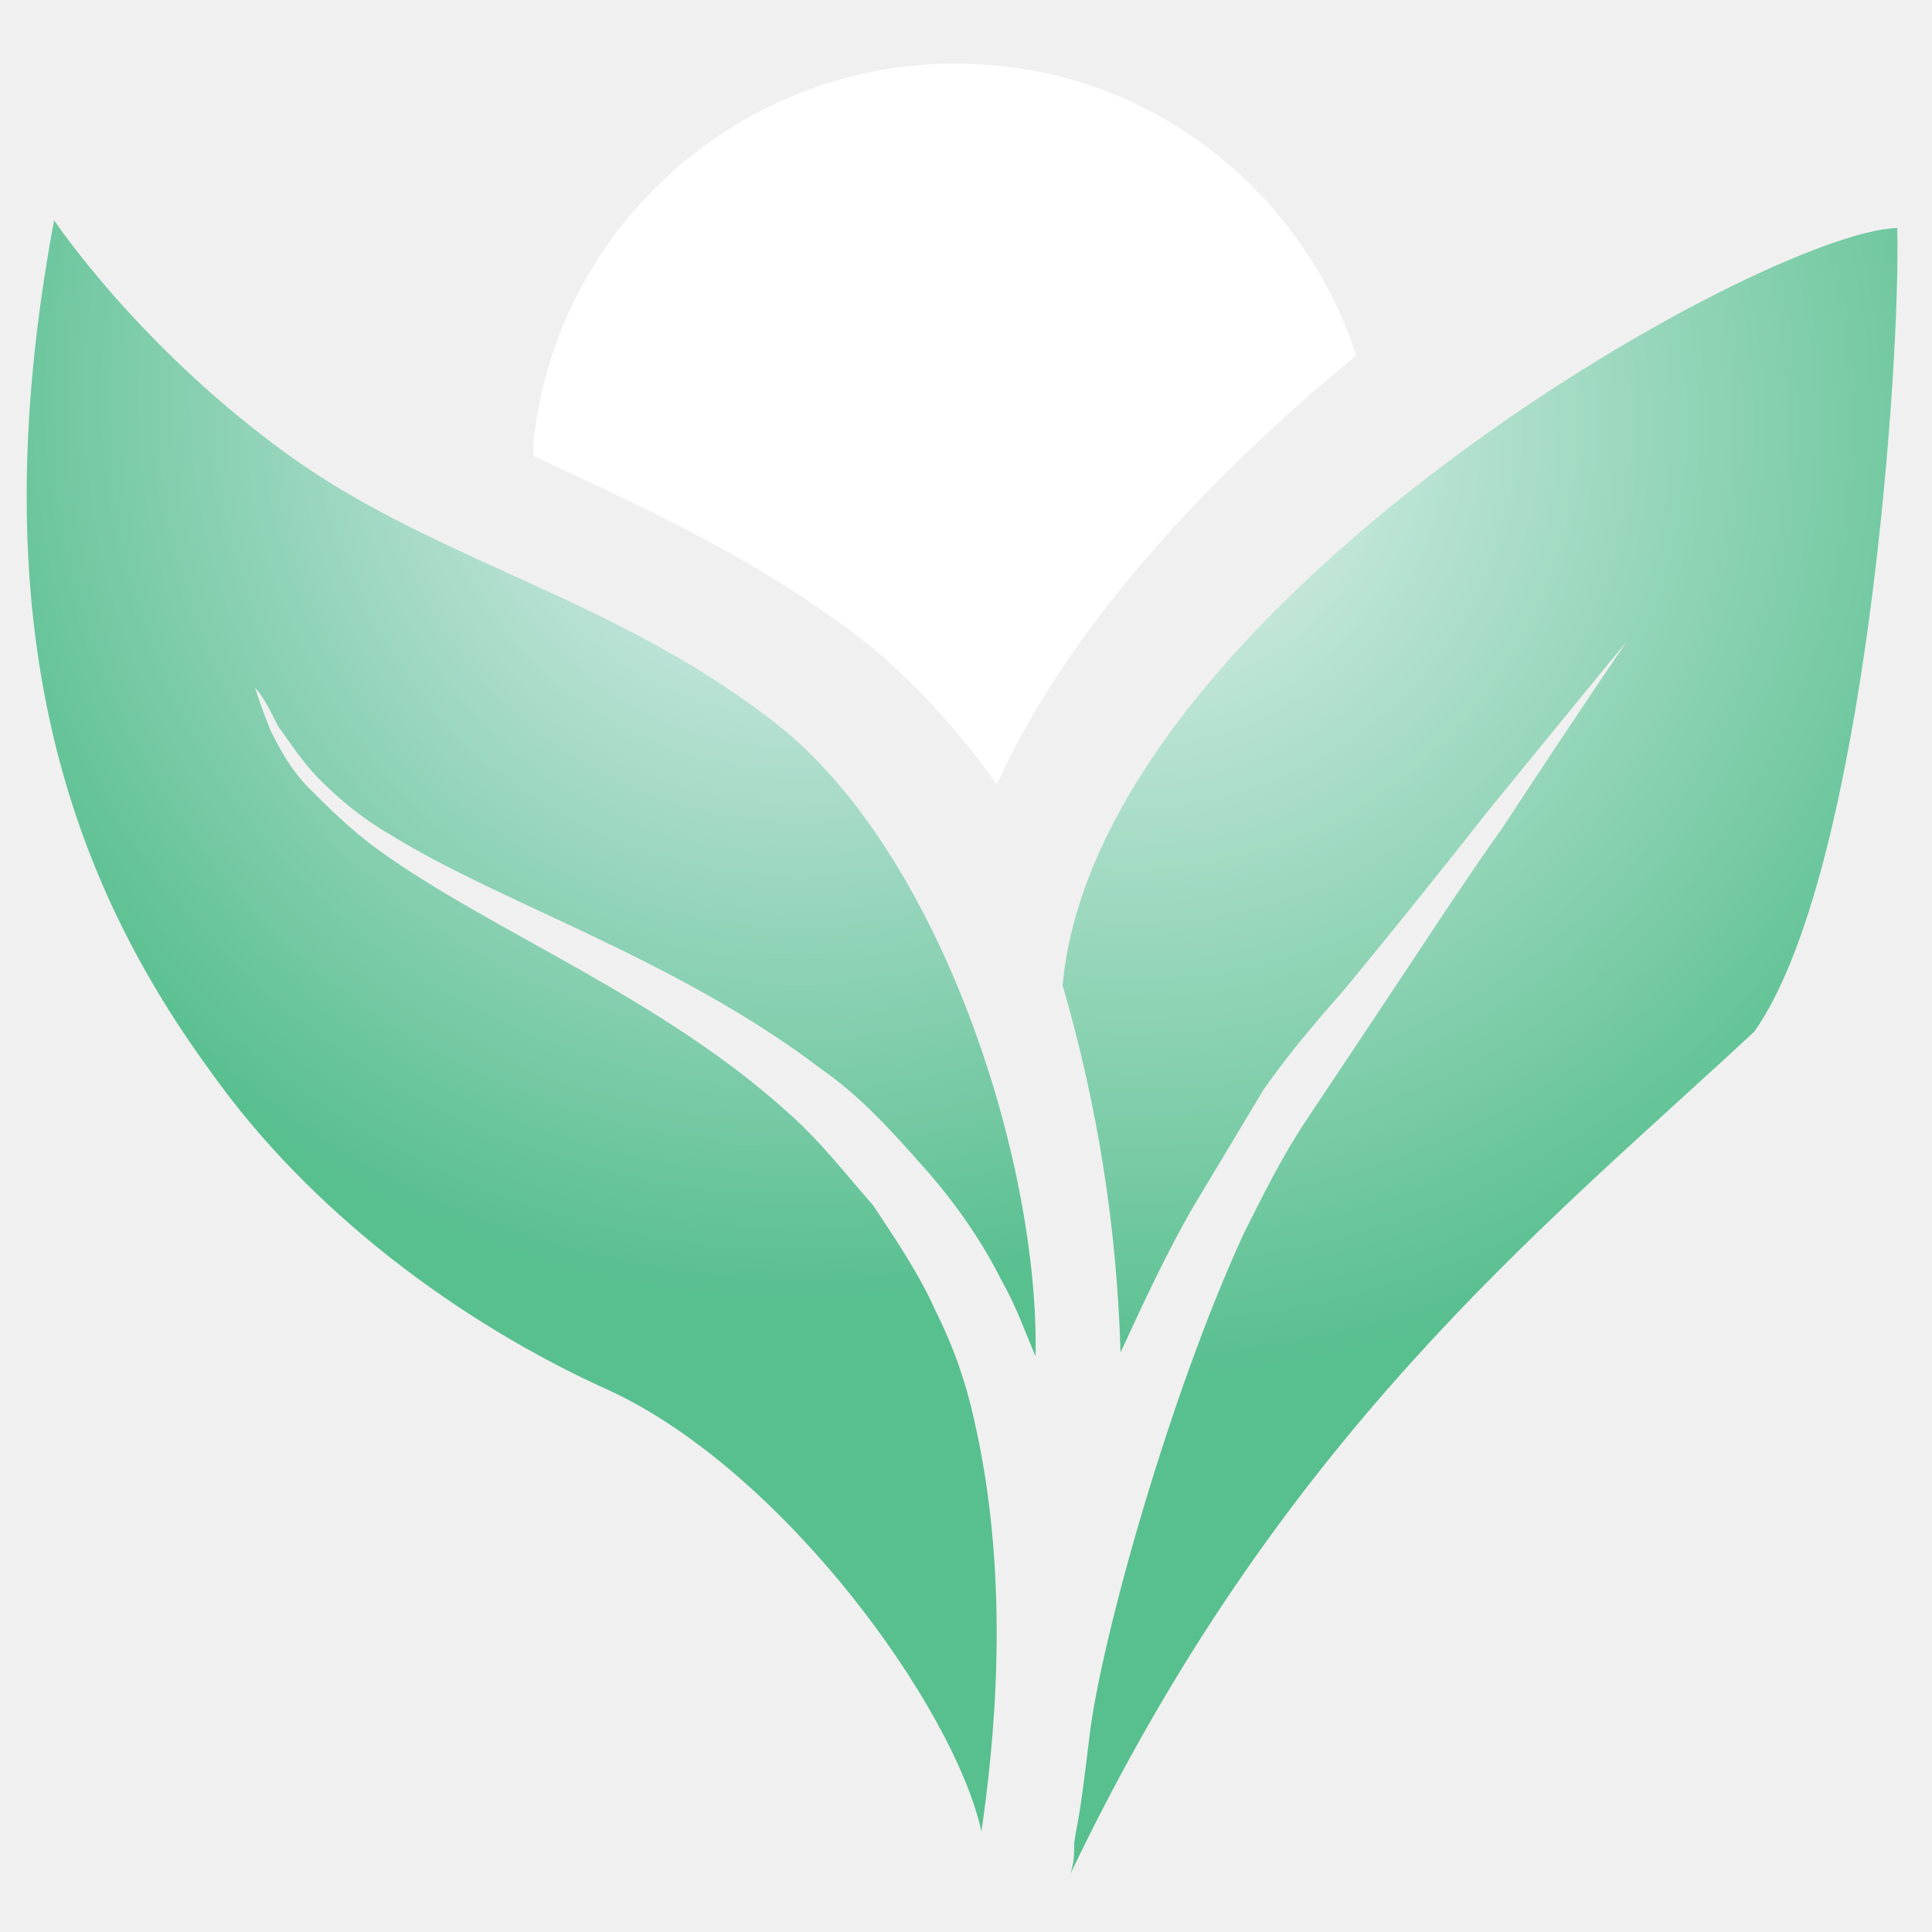
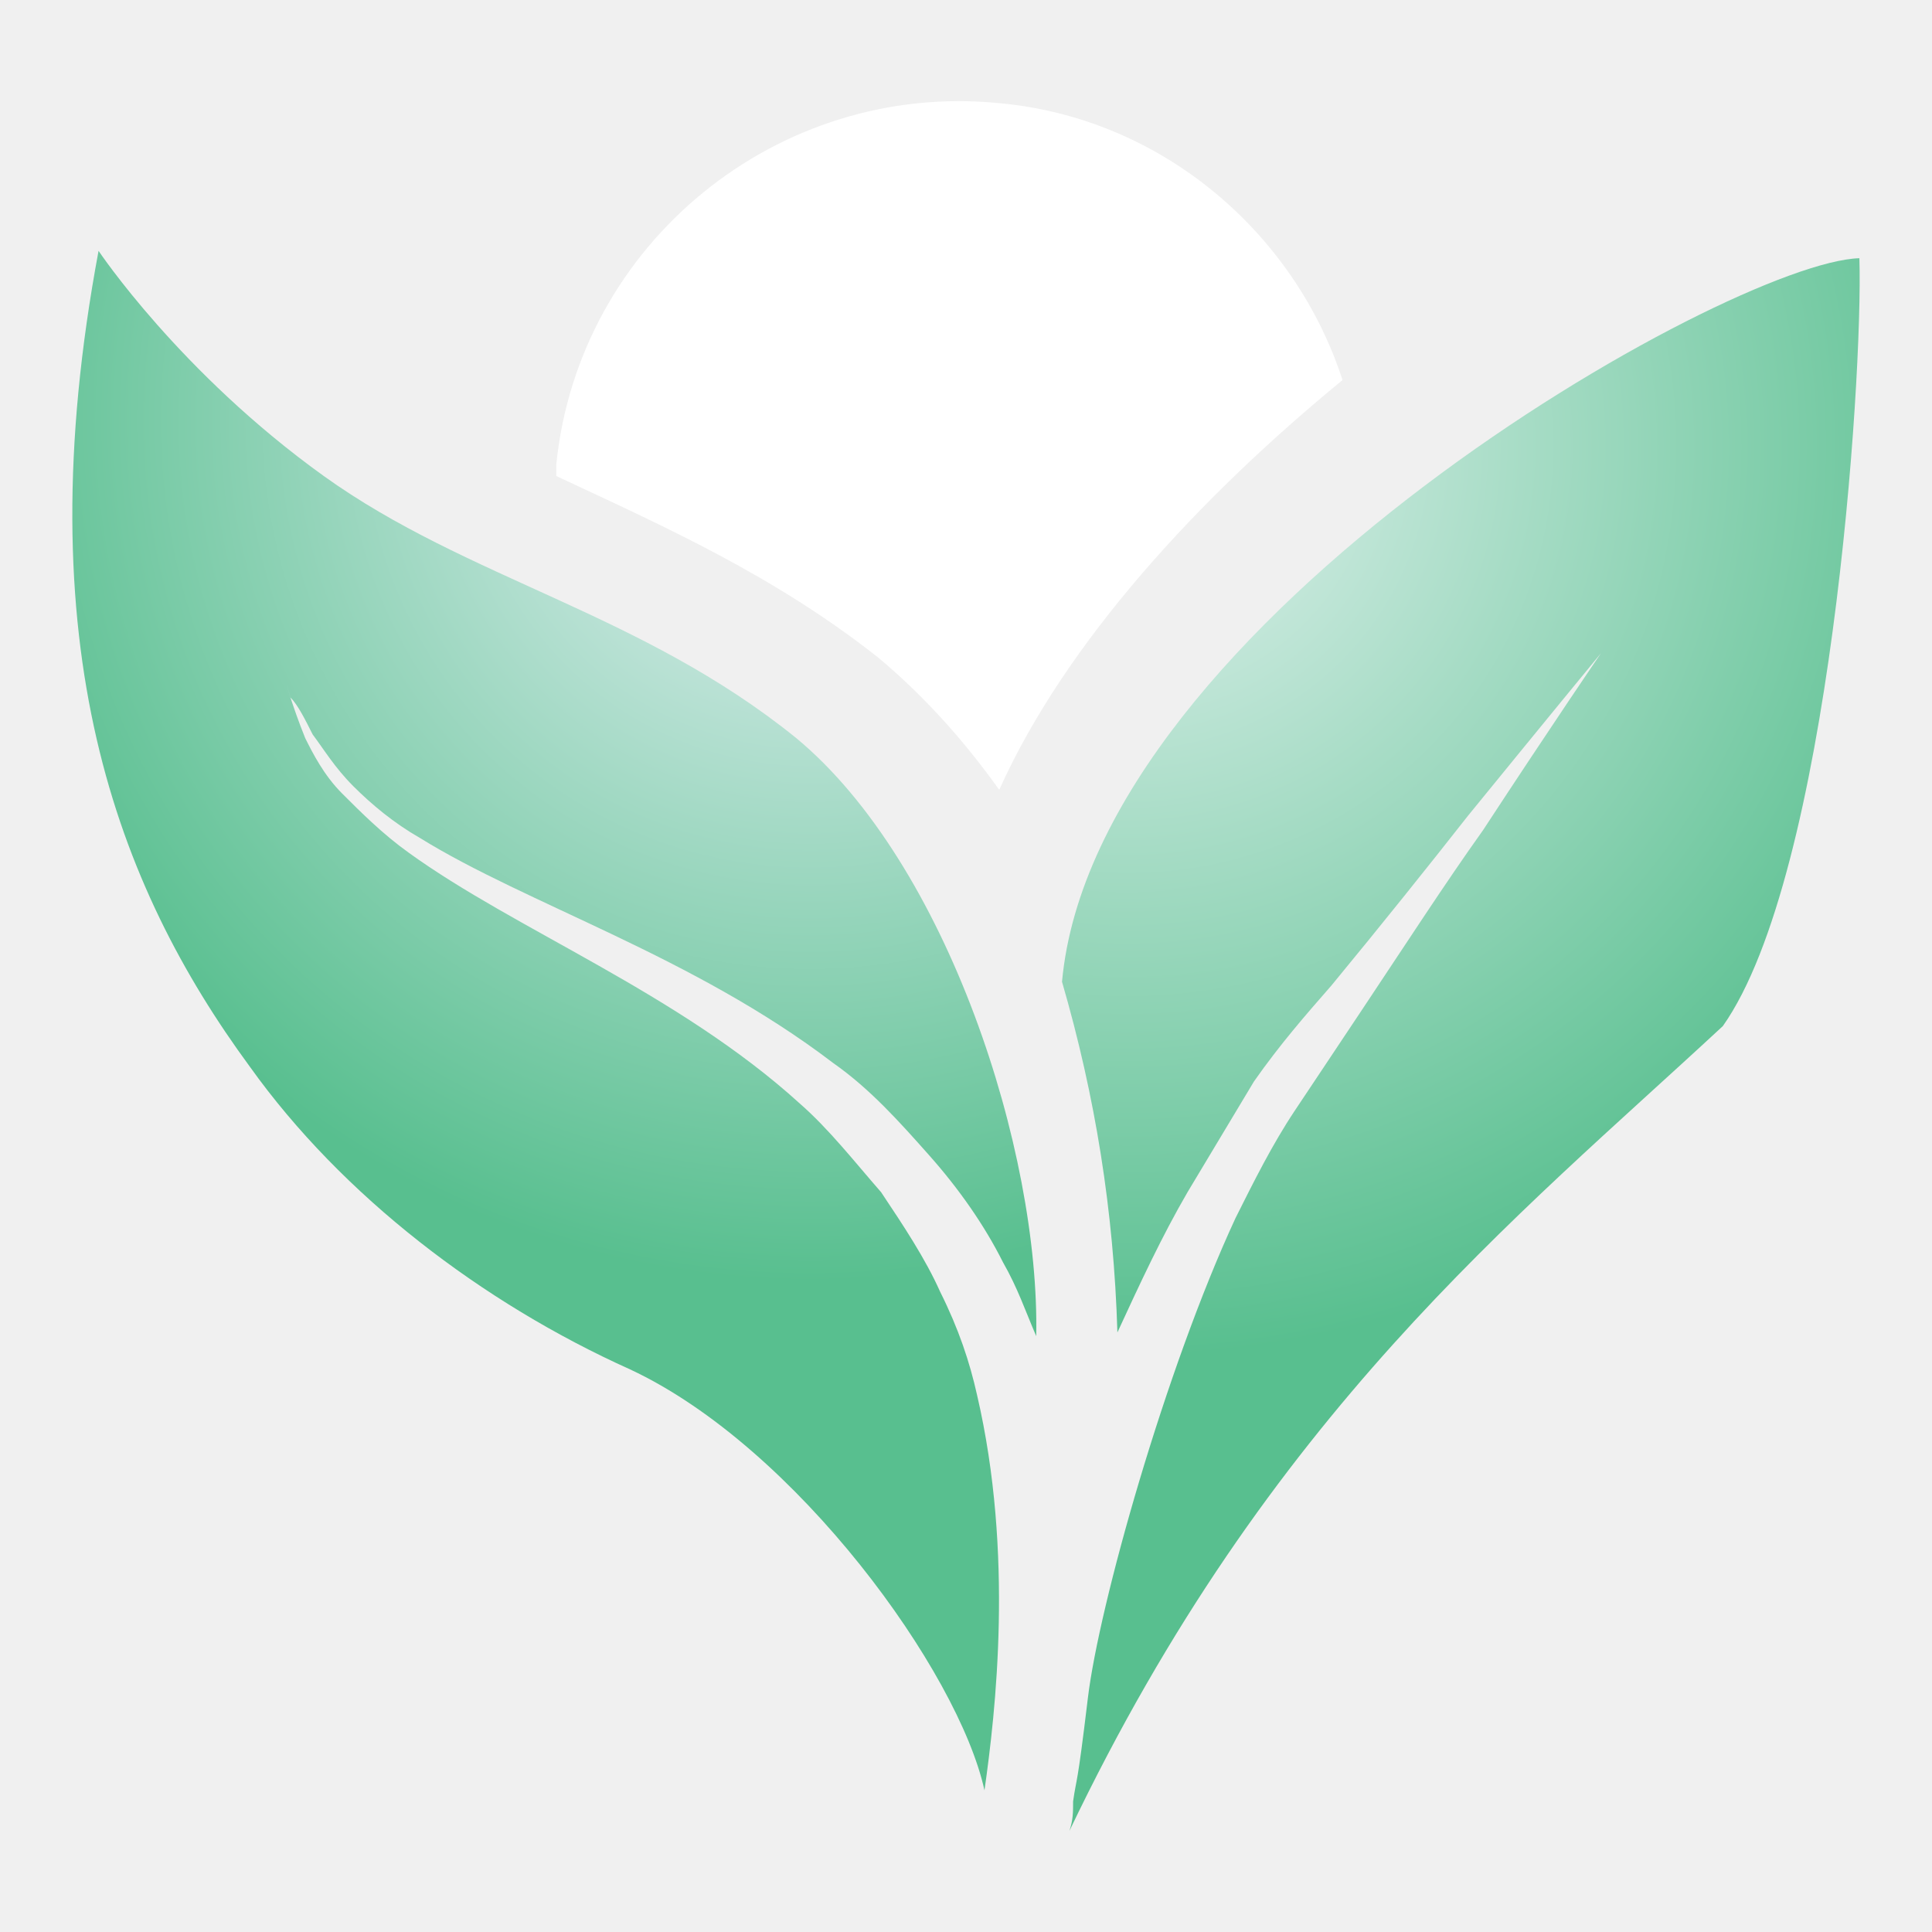
- <svg xmlns="http://www.w3.org/2000/svg" version="1.1" x="0px" y="0px" width="50px" height="50px" viewBox="0 0 50 50" id="efficient">
-   <style>
- 	svg{
- 		background-color: none;
- 	}
- </style>
-   <path fill="#FFFFFF" d="M22.5,16.7c1.2,1,2.3,2.2,3.3,3.6c1.8-4,5.4-7.9,9.3-11.1c-1.3-4-4.9-7.1-9.3-7.5c-6-0.6-11.4,3.8-12,9.8  c0,0.1,0,0.2,0,0.3C16.8,13.2,19.7,14.5,22.5,16.7z" />
-   <radialGradient id="SVGID_1_" cx="4.986" cy="-4.961" r="24.652" gradientTransform="matrix(0.9951 9.880000e-002 -9.880000e-002 0.9951 23.8081 15.4541)" gradientUnits="userSpaceOnUse">
-     <stop offset="7.177030e-002" style="stop-color:#DAEFE9" />
+ <svg xmlns="http://www.w3.org/2000/svg" version="1.1" id="efficient" x="0px" y="0px" width="128px" height="128px" viewBox="-32 -32 128 128" enable-background="new -32 -32 128 128" xml:space="preserve">
+   <path fill="#FFFFFF" d="M26.131,11.522c2.936,2.446,5.625,5.38,8.071,8.805c4.4-9.783,13.208-19.323,22.744-27.148  c-3.18-9.783-11.981-17.366-22.744-18.344C19.528-26.631,6.321-15.871,4.853-1.197c0,0.245,0,0.49,0,0.733  C12.189,2.962,19.285,6.14,26.131,11.522z" />
+   <radialGradient id="SVGID_1_" cx="648.817" cy="663.054" r="60.295" gradientTransform="matrix(0.9951 0.0988 -0.0988 0.9951 -537.4614 -726.302)" gradientUnits="userSpaceOnUse">
+     <stop offset="0.072" style="stop-color:#DAEFE9" />
    <stop offset="1" style="stop-color:#58BF8F" />
  </radialGradient>
-   <path fill="url(#SVGID_1_)" d="M49.1,5.9C45.6,6,28.4,15.7,27.5,25.5c0.9,3.1,1.4,6.2,1.5,9.5c0.6-1.3,1.2-2.6,1.9-3.8  c0.6-1,1.2-2,1.8-3c0.7-1,1.4-1.8,2.1-2.6c1.4-1.7,2.6-3.2,3.7-4.6c2.2-2.7,3.6-4.4,3.6-4.4s-1.3,1.9-3.2,4.8  c-1,1.4-2.1,3.1-3.3,4.9c-0.6,0.9-1.2,1.8-1.8,2.7c-0.6,0.9-1.1,1.9-1.6,2.9c-1.9,4.1-3.7,10.5-4,13c-0.3,2.5-0.3,2.1-0.4,2.8  c0,0.3,0,0.5-0.1,0.8c5.4-11.3,12.1-16.6,17.7-21.8C48.3,22.6,49.2,9.2,49.1,5.9z" />
+   <path fill="url(#SVGID_1_)" d="M91.189-14.893c-8.561,0.245-50.625,23.969-52.828,47.936c2.203,7.582,3.427,15.165,3.67,23.234  c1.466-3.177,2.936-6.356,4.647-9.293c1.467-2.444,2.933-4.889,4.401-7.335c1.713-2.446,3.422-4.403,5.135-6.361  c3.425-4.157,6.36-7.827,9.05-11.25c5.381-6.605,8.805-10.763,8.805-10.763s-3.179,4.647-7.824,11.741  c-2.446,3.423-5.14,7.581-8.074,11.984c-1.466,2.203-2.932,4.402-4.402,6.605c-1.466,2.201-2.688,4.646-3.912,7.093  c-4.646,10.025-9.049,25.683-9.782,31.796c-0.732,6.114-0.732,5.134-0.979,6.849c0,0.731,0,1.222-0.243,1.956  C52.056,61.66,68.446,48.698,82.144,35.979C89.233,25.952,91.438-6.821,91.189-14.893z" />
  <g>
-     <radialGradient id="SVGID_2_" cx="-3.625" cy="-4.806" r="23.312" gradientTransform="matrix(0.9951 9.880000e-002 -9.880000e-002 0.9951 23.8081 15.4541)" gradientUnits="userSpaceOnUse">
+     <radialGradient id="SVGID_2_" cx="627.752" cy="663.431" r="57.023" gradientTransform="matrix(0.9951 0.0988 -0.0988 0.9951 -537.4614 -726.302)" gradientUnits="userSpaceOnUse">
      <stop offset="0.273" style="stop-color:#C1E4DA" />
      <stop offset="1" style="stop-color:#58BF8F" />
    </radialGradient>
-     <path fill="url(#SVGID_2_)" d="M25.2,36.7c-0.2-0.9-0.5-1.8-1-2.8c-0.4-0.9-1-1.8-1.6-2.7c-0.7-0.8-1.4-1.7-2.2-2.4   c-3.3-3-7.7-4.7-10.6-6.8c-0.7-0.5-1.3-1.1-1.8-1.6c-0.5-0.5-0.8-1.1-1-1.5c-0.2-0.5-0.3-0.8-0.4-1.1c-0.1-0.3-0.1-0.4-0.1-0.4   s0,0.1,0.1,0.4C6.8,18,7,18.4,7.2,18.8c0.3,0.4,0.6,0.9,1.1,1.4c0.5,0.5,1.1,1,1.8,1.4c2.9,1.8,7.4,3.2,11.2,6.1   c1,0.7,1.8,1.6,2.6,2.5c0.8,0.9,1.5,1.9,2,2.9c0.4,0.7,0.6,1.3,0.9,2c0.1-5-2.4-12.8-6.5-16.2c-4.2-3.4-8.9-4.3-12.8-7.1   C3.6,9,1.4,5.7,1.4,5.7c-2,10.7,0.5,17.2,4.1,22.1c2.5,3.5,6.3,6.4,10.3,8.2c4.5,2.1,8.9,8.2,9.6,11.4C25.7,45.3,26.2,41,25.2,36.7   z" />
+     <path fill="url(#SVGID_2_)" d="M32.736,60.438c-0.49-2.203-1.223-4.402-2.446-6.849c-0.98-2.201-2.446-4.404-3.915-6.604   c-1.712-1.955-3.423-4.156-5.381-5.869C12.924,33.78,2.162,29.621-4.931,24.486c-1.711-1.223-3.179-2.691-4.402-3.915   s-1.956-2.691-2.446-3.669c-0.49-1.223-0.733-1.957-0.979-2.691C-13,13.479-13,13.233-13,13.233s0,0.245,0.245,0.978   c0.488,0.49,0.978,1.468,1.468,2.446c0.735,0.98,1.468,2.203,2.691,3.426c1.223,1.223,2.691,2.446,4.402,3.424   c7.092,4.401,18.098,7.826,27.393,14.919c2.446,1.713,4.404,3.912,6.359,6.113c1.958,2.201,3.67,4.645,4.893,7.091   c0.978,1.714,1.466,3.182,2.201,4.893c0.245-12.228-5.871-31.308-15.897-39.622C10.482,8.586-1.013,6.385-10.551-0.464   C-20.089-7.312-25.47-15.381-25.47-15.381c-4.896,26.168,1.219,42.065,10.023,54.052c6.115,8.559,15.408,15.654,25.192,20.055   c11.006,5.136,21.768,20.054,23.479,27.887C33.957,81.471,35.18,70.955,32.736,60.438z" />
  </g>
</svg>
